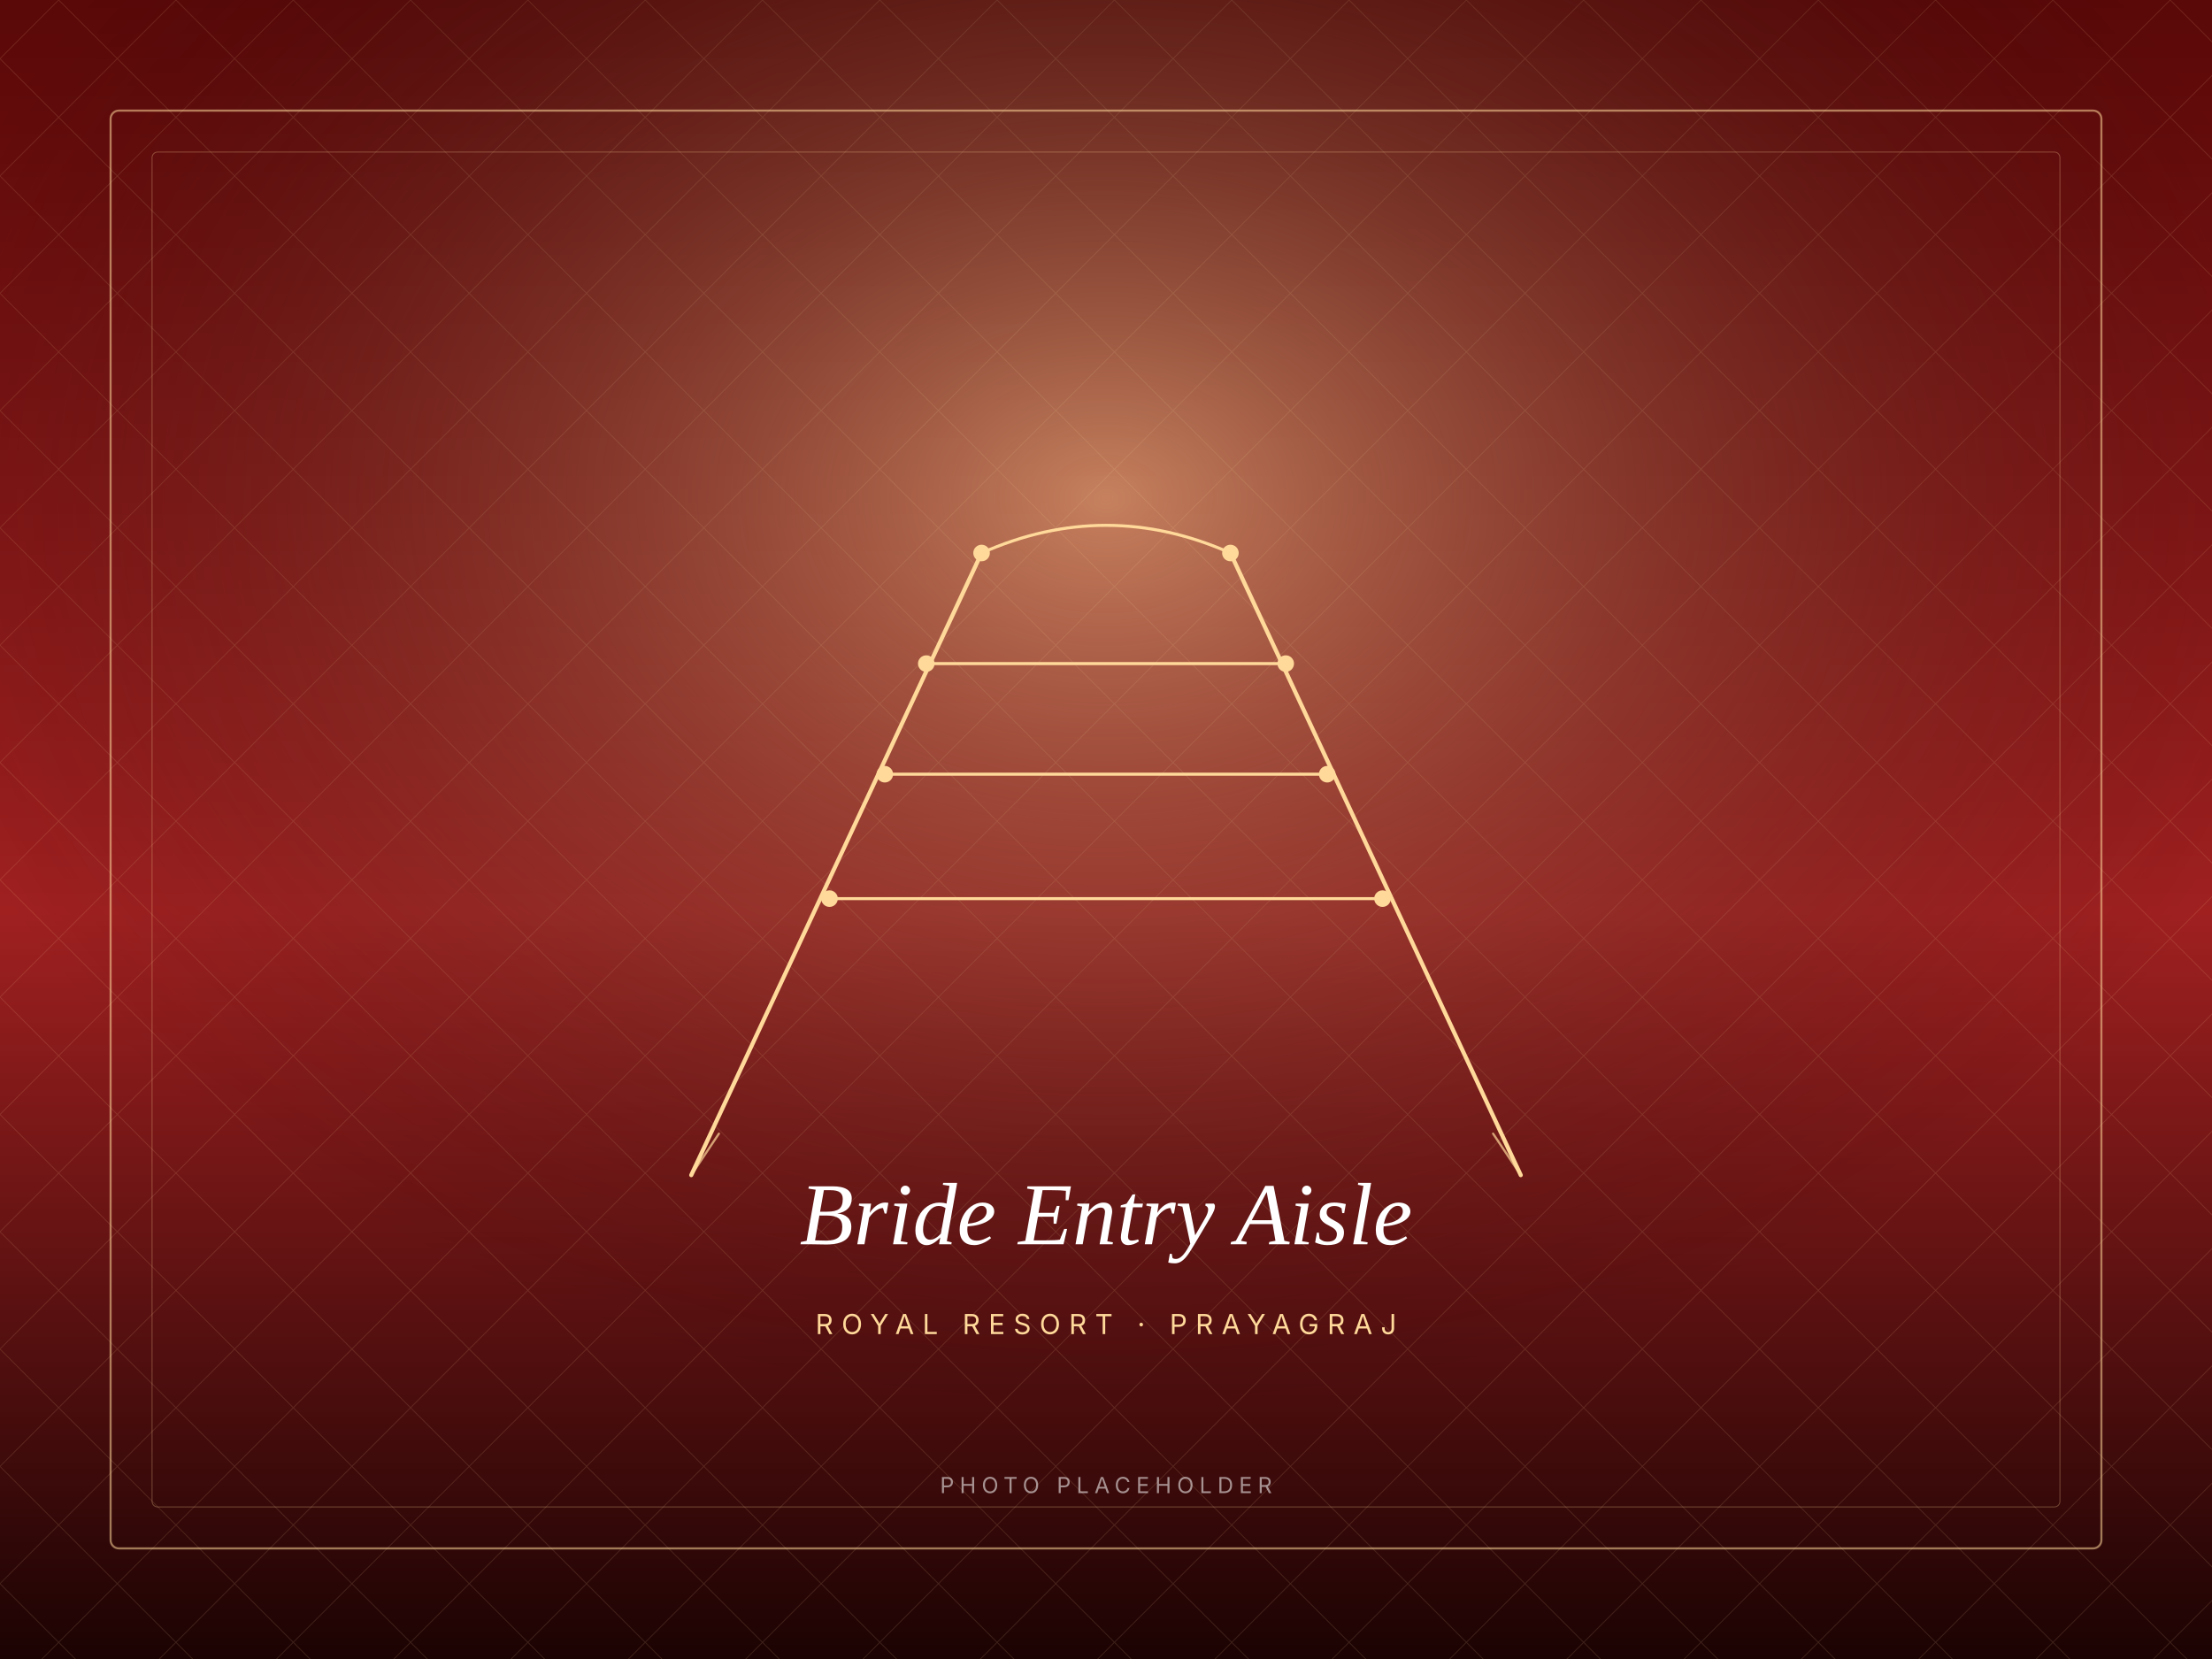
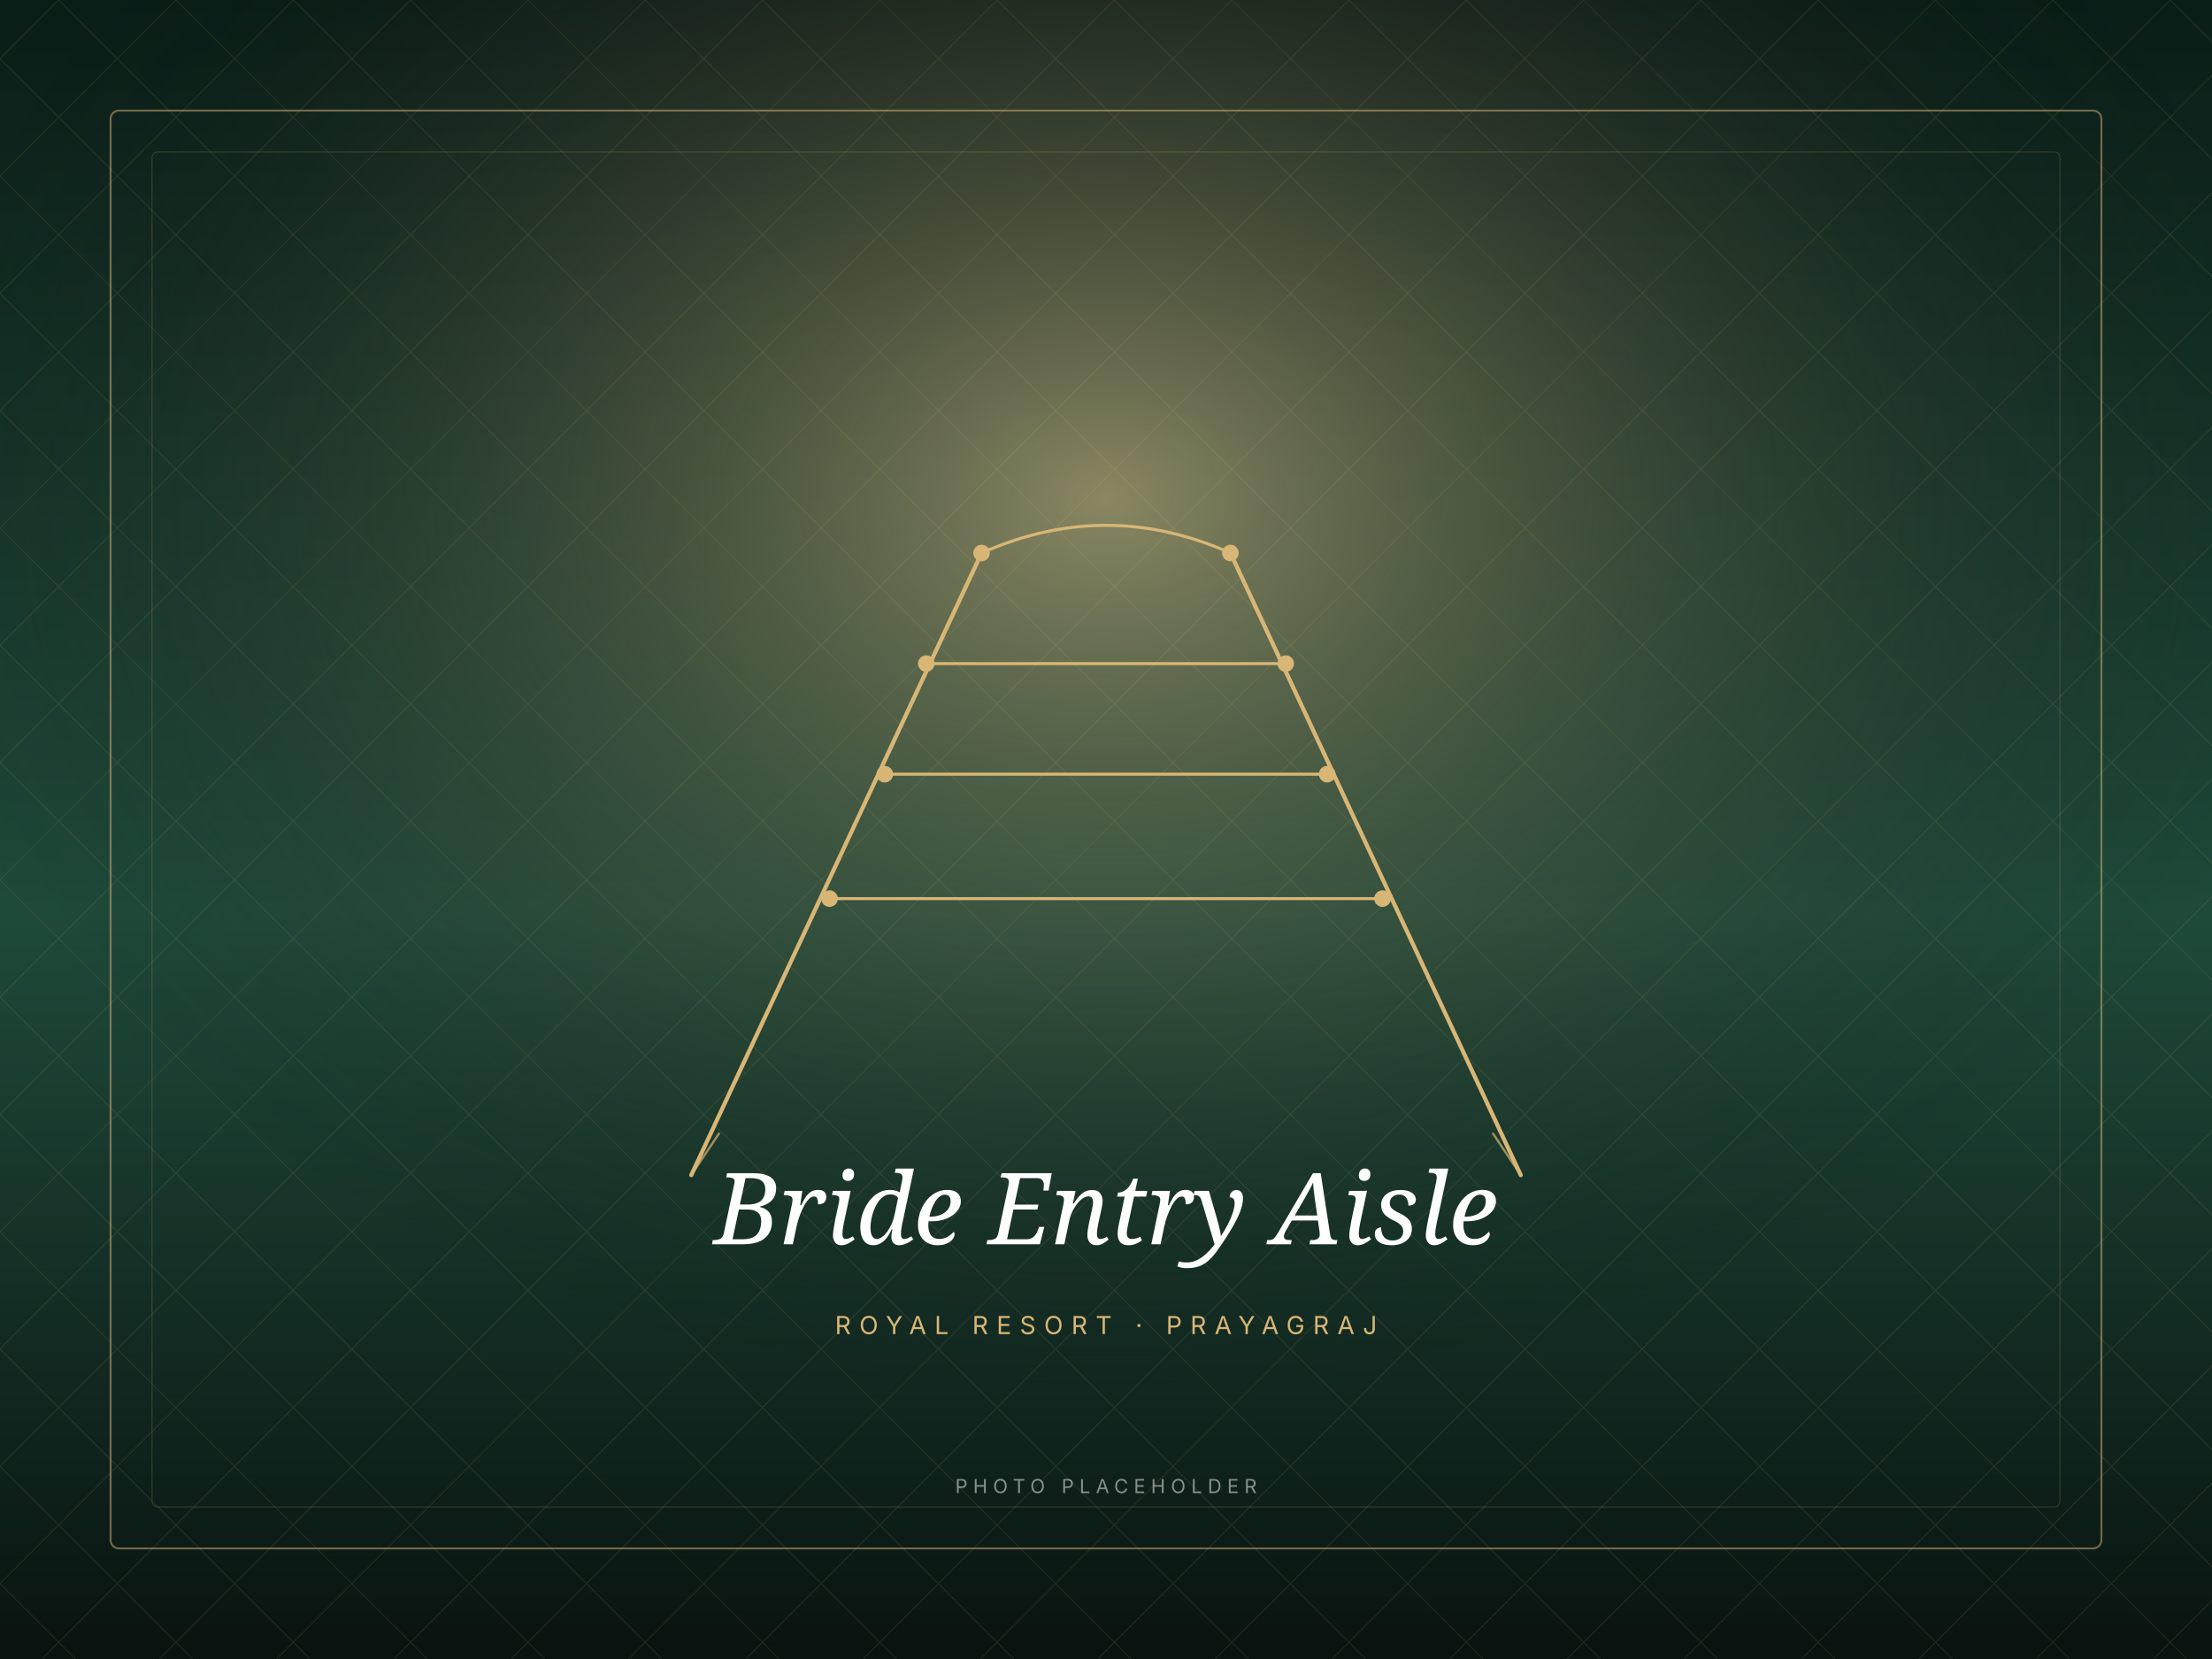
<svg xmlns="http://www.w3.org/2000/svg" viewBox="0 0 1600 1200" preserveAspectRatio="xMidYMid slice" role="img" aria-label="Bride entry aisle placeholder">
  <defs>
    <linearGradient id="bg" x1="0" y1="0" x2="0" y2="1">
-       <stop offset="0" stop-color="#5a0808" />
-       <stop offset="0.55" stop-color="#a02020" />
-       <stop offset="1" stop-color="#1c0303" />
+       <stop offset="0" stop-color="#0a1d17" />
+       <stop offset="0.55" stop-color="#1f4a3a" />
+       <stop offset="1" stop-color="#091310" />
    </linearGradient>
    <radialGradient id="spot" cx="0.5" cy="0.3" r="0.55">
-       <stop offset="0" stop-color="#ffd99a" stop-opacity="0.55" />
+       <stop offset="0" stop-color="#ffd99a" stop-opacity="0.5" />
      <stop offset="1" stop-color="#000" stop-opacity="0" />
    </radialGradient>
    <pattern id="dia" width="60" height="60" patternUnits="userSpaceOnUse" patternTransform="rotate(45)">
-       <path d="M30 0 L30 60 M0 30 L60 30" stroke="#ffd99a" stroke-width="0.5" stroke-opacity="0.16" />
+       <path d="M30 0 L30 60 M0 30 L60 30" stroke="#d8b675" stroke-width="0.5" stroke-opacity="0.16" />
    </pattern>
  </defs>
  <rect width="1600" height="1200" fill="url(#bg)" />
  <rect width="1600" height="1200" fill="url(#dia)" />
  <rect width="1600" height="1200" fill="url(#spot)" />
-   <g stroke="#ffd99a" stroke-width="1.5" fill="none" opacity="0.55">
+   <g stroke="#d8b675" stroke-width="1.4" fill="none" opacity="0.5">
    <rect x="80" y="80" width="1440" height="1040" rx="6" />
-     <rect x="110" y="110" width="1380" height="980" rx="4" stroke-width="0.6" opacity="0.6" />
+     <rect x="110" y="110" width="1380" height="980" rx="4" stroke-width="0.5" opacity="0.55" />
  </g>
-   <g transform="translate(800 600)" fill="none" stroke="#ffd99a" stroke-width="2.2" stroke-linecap="round">
+   <g transform="translate(800 600)" fill="none" stroke="#d8b675" stroke-width="2.2" stroke-linecap="round">
    <path d="M-300 250 L-90 -200 M300 250 L90 -200" stroke-width="3" />
    <path d="M-200 50 L200 50 M-160 -40 L160 -40 M-130 -120 L130 -120" />
-     <g fill="#ffd99a" stroke="none">
+     <g fill="#d8b675" stroke="none">
      <circle cx="-200" cy="50" r="6" />
      <circle cx="200" cy="50" r="6" />
      <circle cx="-160" cy="-40" r="6" />
      <circle cx="160" cy="-40" r="6" />
      <circle cx="-130" cy="-120" r="6" />
      <circle cx="130" cy="-120" r="6" />
      <circle cx="-90" cy="-200" r="6" />
      <circle cx="90" cy="-200" r="6" />
    </g>
    <path d="M-90 -200 Q0 -240 90 -200" />
    <g stroke-width="1.6" opacity="0.7">
      <path d="M-280 220 L-300 250 M280 220 L300 250" />
    </g>
  </g>
-   <text x="800" y="900" text-anchor="middle" font-family="Georgia, 'Times New Roman', serif" font-size="64" fill="#fff" font-style="italic">Bride Entry Aisle</text>
-   <text x="800" y="965" text-anchor="middle" font-family="Inter, Arial, sans-serif" font-size="20" fill="#ffd99a" letter-spacing="6">ROYAL RESORT · PRAYAGRAJ</text>
-   <text x="800" y="1080" text-anchor="middle" font-family="Inter, Arial, sans-serif" font-size="16" fill="#fff" opacity="0.55" letter-spacing="4">PHOTO PLACEHOLDER</text>
+   <text x="800" y="900" text-anchor="middle" font-family="'Instrument Serif', Georgia, serif" font-size="72" fill="#fff" font-style="italic">Bride Entry Aisle</text>
+   <text x="800" y="965" text-anchor="middle" font-family="Inter, Arial, sans-serif" font-size="18" fill="#d8b675" letter-spacing="6">ROYAL RESORT · PRAYAGRAJ</text>
+   <text x="800" y="1080" text-anchor="middle" font-family="Inter, Arial, sans-serif" font-size="14" fill="#fff" opacity="0.5" letter-spacing="4">PHOTO PLACEHOLDER</text>
</svg>
